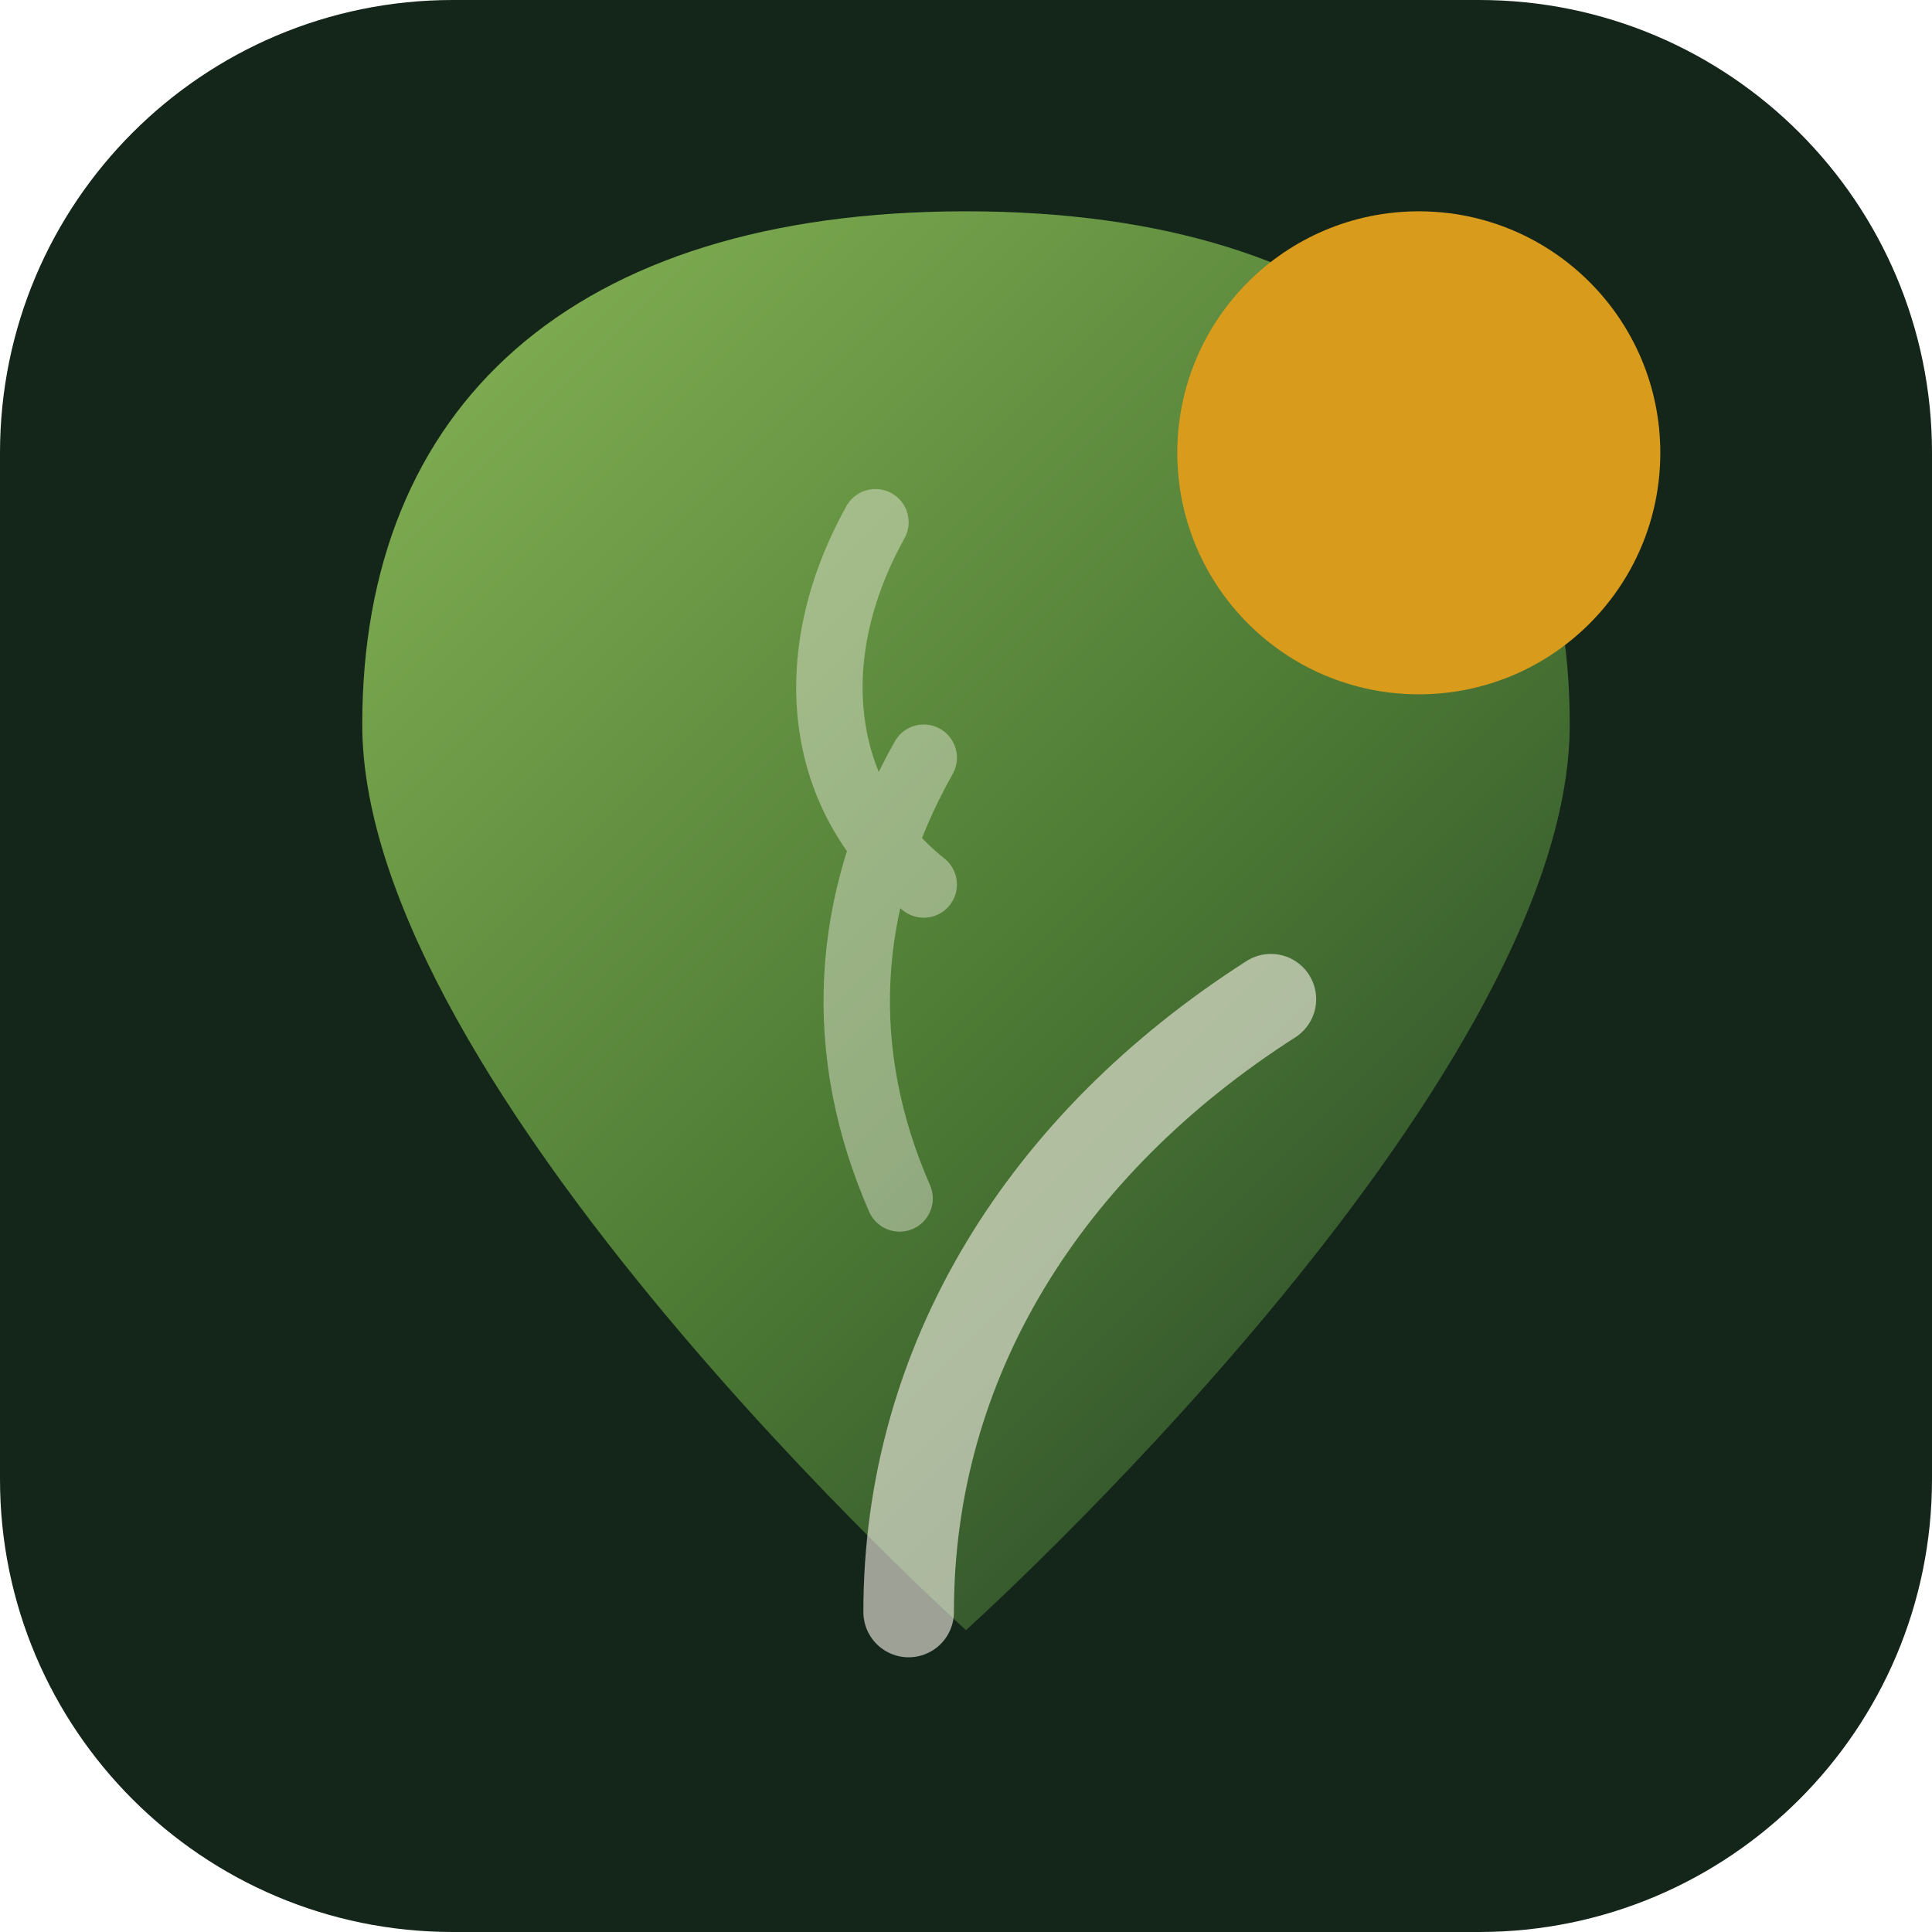
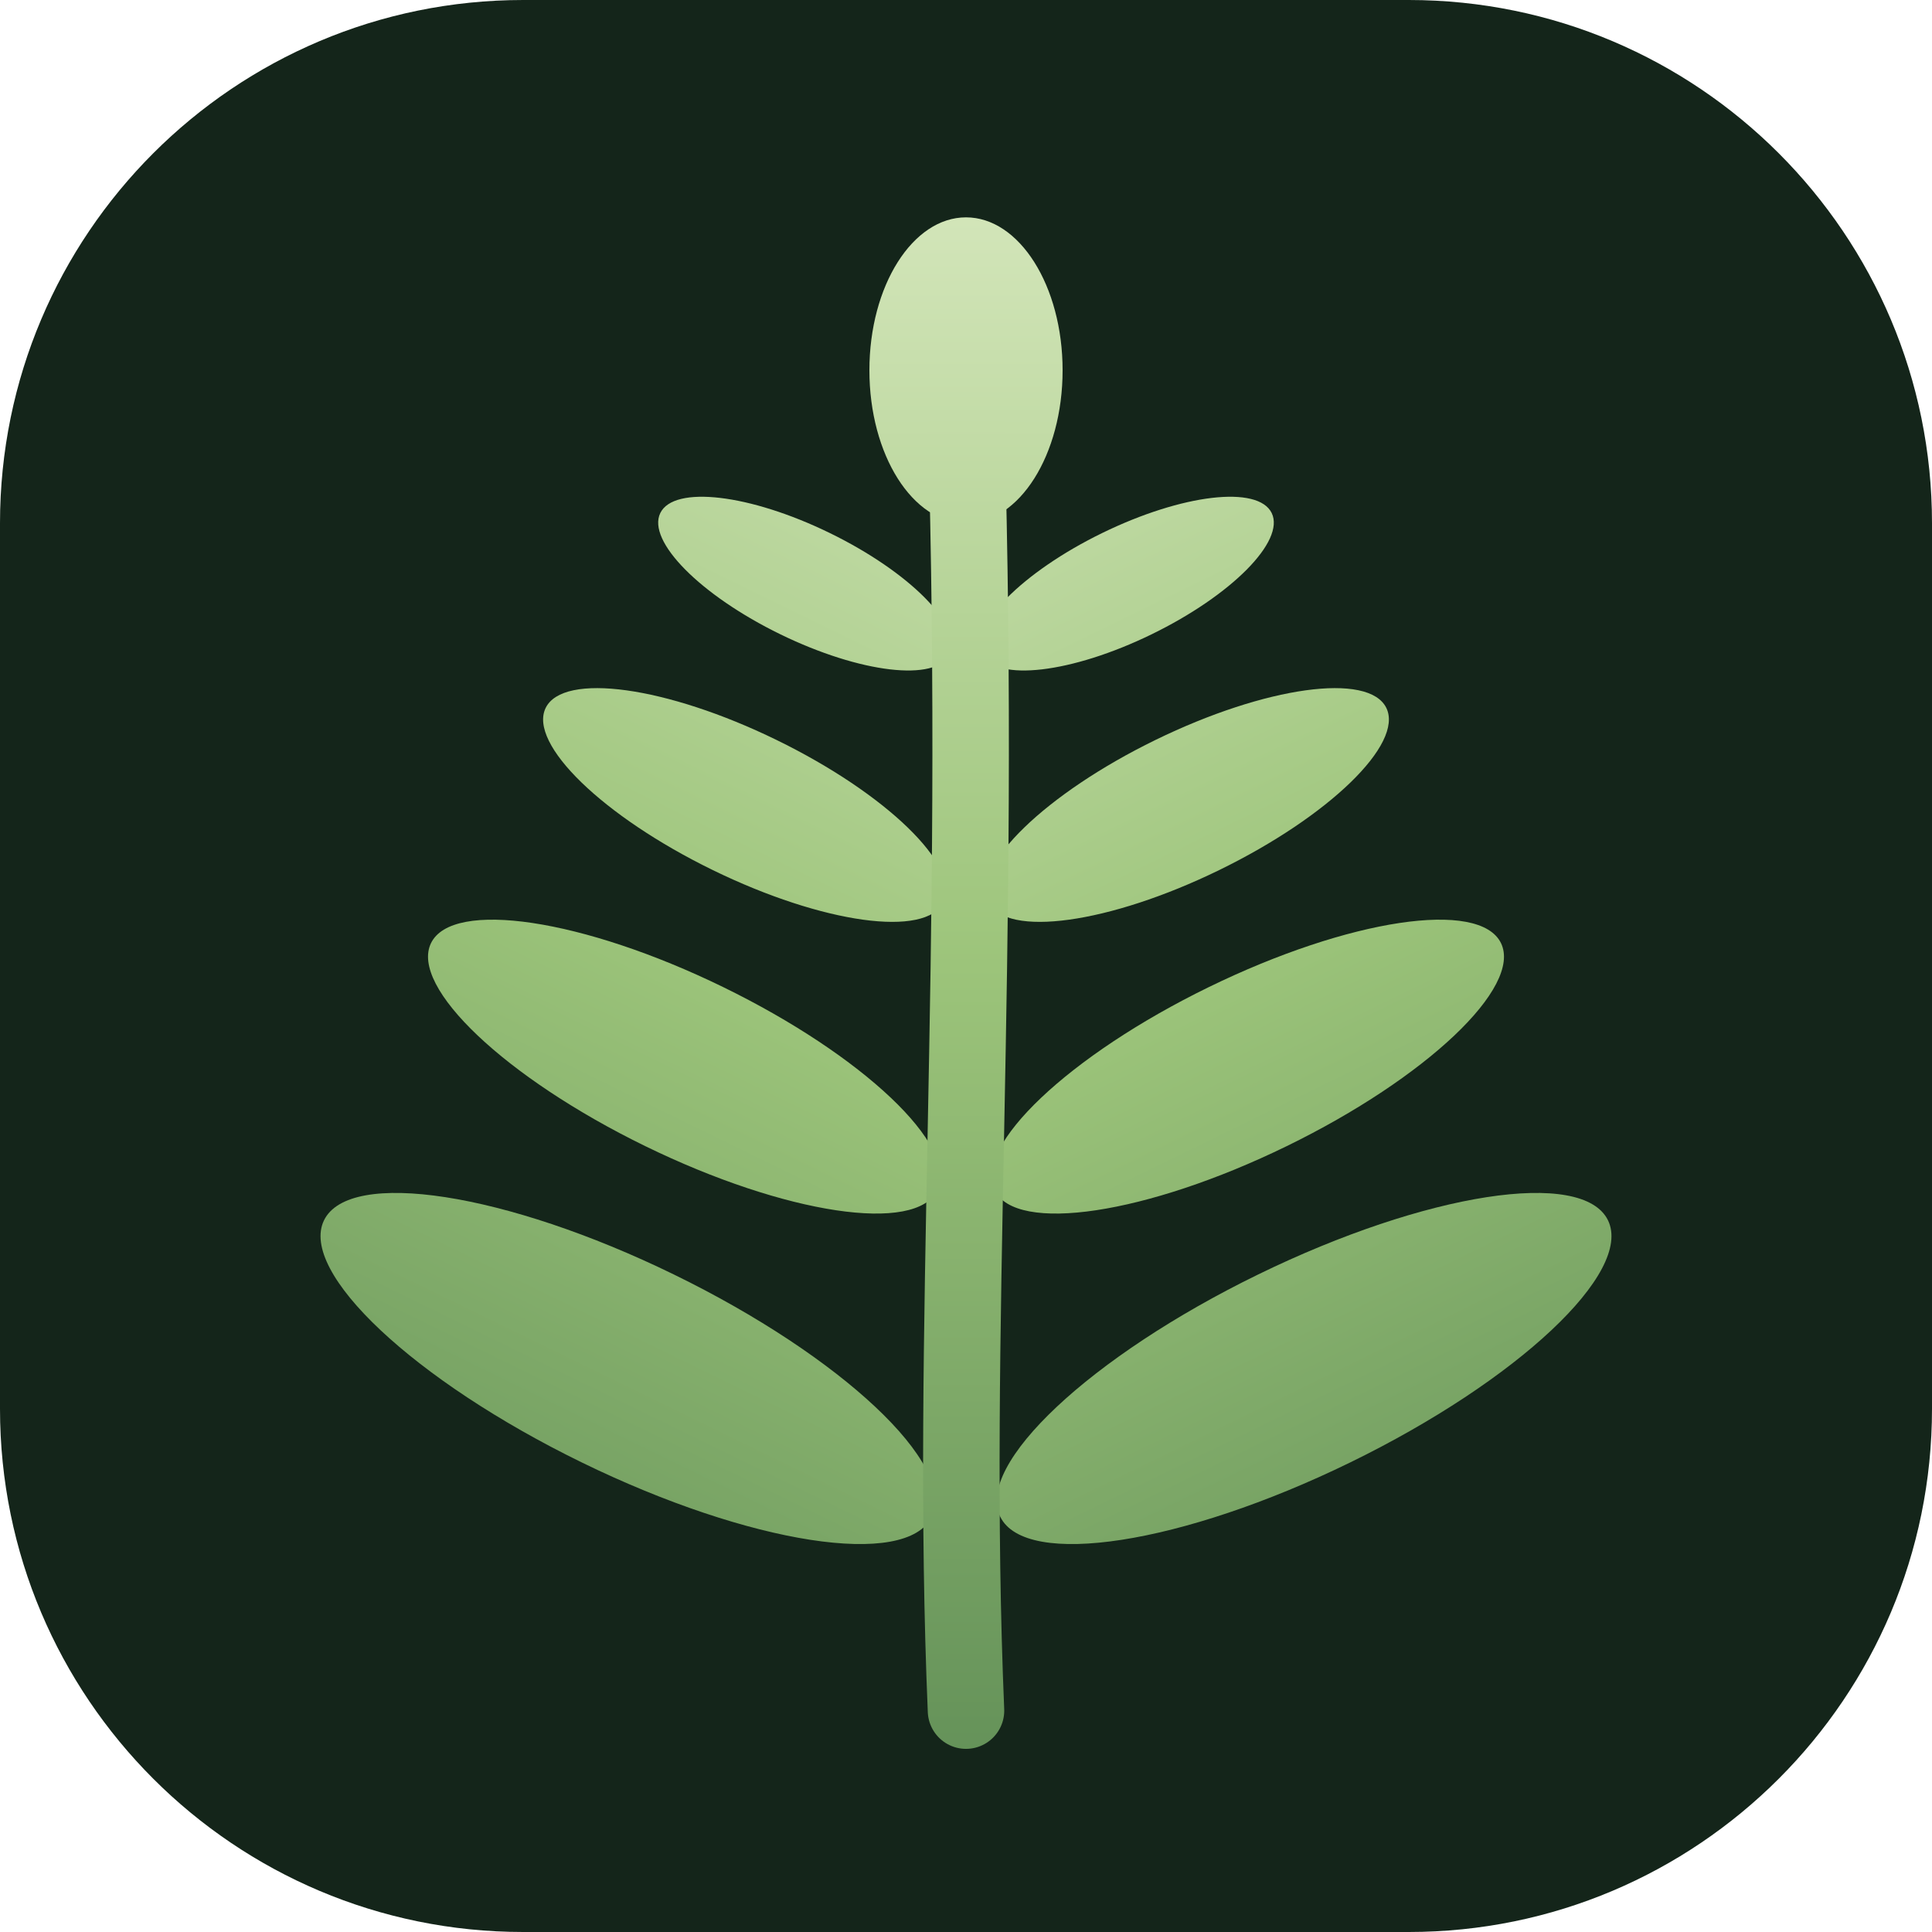
- <svg xmlns="http://www.w3.org/2000/svg" viewBox="0 0 64 64" width="64" height="64">
+ <svg xmlns="http://www.w3.org/2000/svg" viewBox="0 0 48 48" width="48" height="48">
  <defs>
-     <linearGradient id="lg" x1="8" y1="6" x2="56" y2="54" gradientUnits="userSpaceOnUse">
-       <stop offset="0" stop-color="#8FBC5A" />
-       <stop offset=".55" stop-color="#4C7A34" />
-       <stop offset="1" stop-color="#1F3527" />
+     <linearGradient id="rib" x1="24" y1="2" x2="24" y2="46" gradientUnits="userSpaceOnUse">
+       <stop offset="0" stop-color="#DCEBC4" />
+       <stop offset=".5" stop-color="#9CC47A" />
+       <stop offset="1" stop-color="#5E8C55" />
    </linearGradient>
  </defs>
-   <rect width="64" height="64" rx="15" fill="#14251A" />
-   <path d="M32 54C32 54 12 36 12 24C12 13.5 18.9 7 32 7C45.1 7 52 13.5 52 24C52 36 32 54 32 54Z" fill="url(#lg)" />
-   <path d="M30.1 53.4c0-8.3 4.5-15.5 12-20.3" stroke="#F8F3E9" stroke-opacity=".6" stroke-width="3" stroke-linecap="round" fill="none" />
-   <path d="M29.8 39.7c-2.1-4.8-1.9-9.8.8-14.6M30.6 29.3c-3.5-2.8-4.1-7.5-1.6-12" stroke="#F8F3E9" stroke-opacity=".42" stroke-width="2.2" stroke-linecap="round" fill="none" />
-   <circle cx="47" cy="15" r="8" fill="#D99B1C" />
+   <rect width="48" height="48" rx="13" fill="#14251A" />
+   <g fill="url(#rib)">
+     <ellipse cx="15.6" cy="34" rx="8.4" ry="2.6" transform="rotate(26 15.6 34)" />
+     <ellipse cx="32.4" cy="34" rx="8.4" ry="2.6" transform="rotate(-26 32.4 34)" />
+     <ellipse cx="17" cy="26.5" rx="7" ry="2.2" transform="rotate(26 17 26.5)" />
+     <ellipse cx="31" cy="26.5" rx="7" ry="2.2" transform="rotate(-26 31 26.5)" />
+     <ellipse cx="18.5" cy="20" rx="5.5" ry="1.8" transform="rotate(26 18.5 20)" />
+     <ellipse cx="29.5" cy="20" rx="5.5" ry="1.8" transform="rotate(-26 29.5 20)" />
+     <ellipse cx="20" cy="14.5" rx="4" ry="1.4" transform="rotate(26 20 14.5)" />
+     <ellipse cx="28" cy="14.5" rx="4" ry="1.4" transform="rotate(-26 28 14.5)" />
+     <ellipse cx="24" cy="9.2" rx="2.4" ry="3.8" />
+   </g>
+   <path d="M24 42.5C23.6 33 24.4 24 24 10.5" stroke="url(#rib)" stroke-width="1.9" stroke-linecap="round" fill="none" />
</svg>
